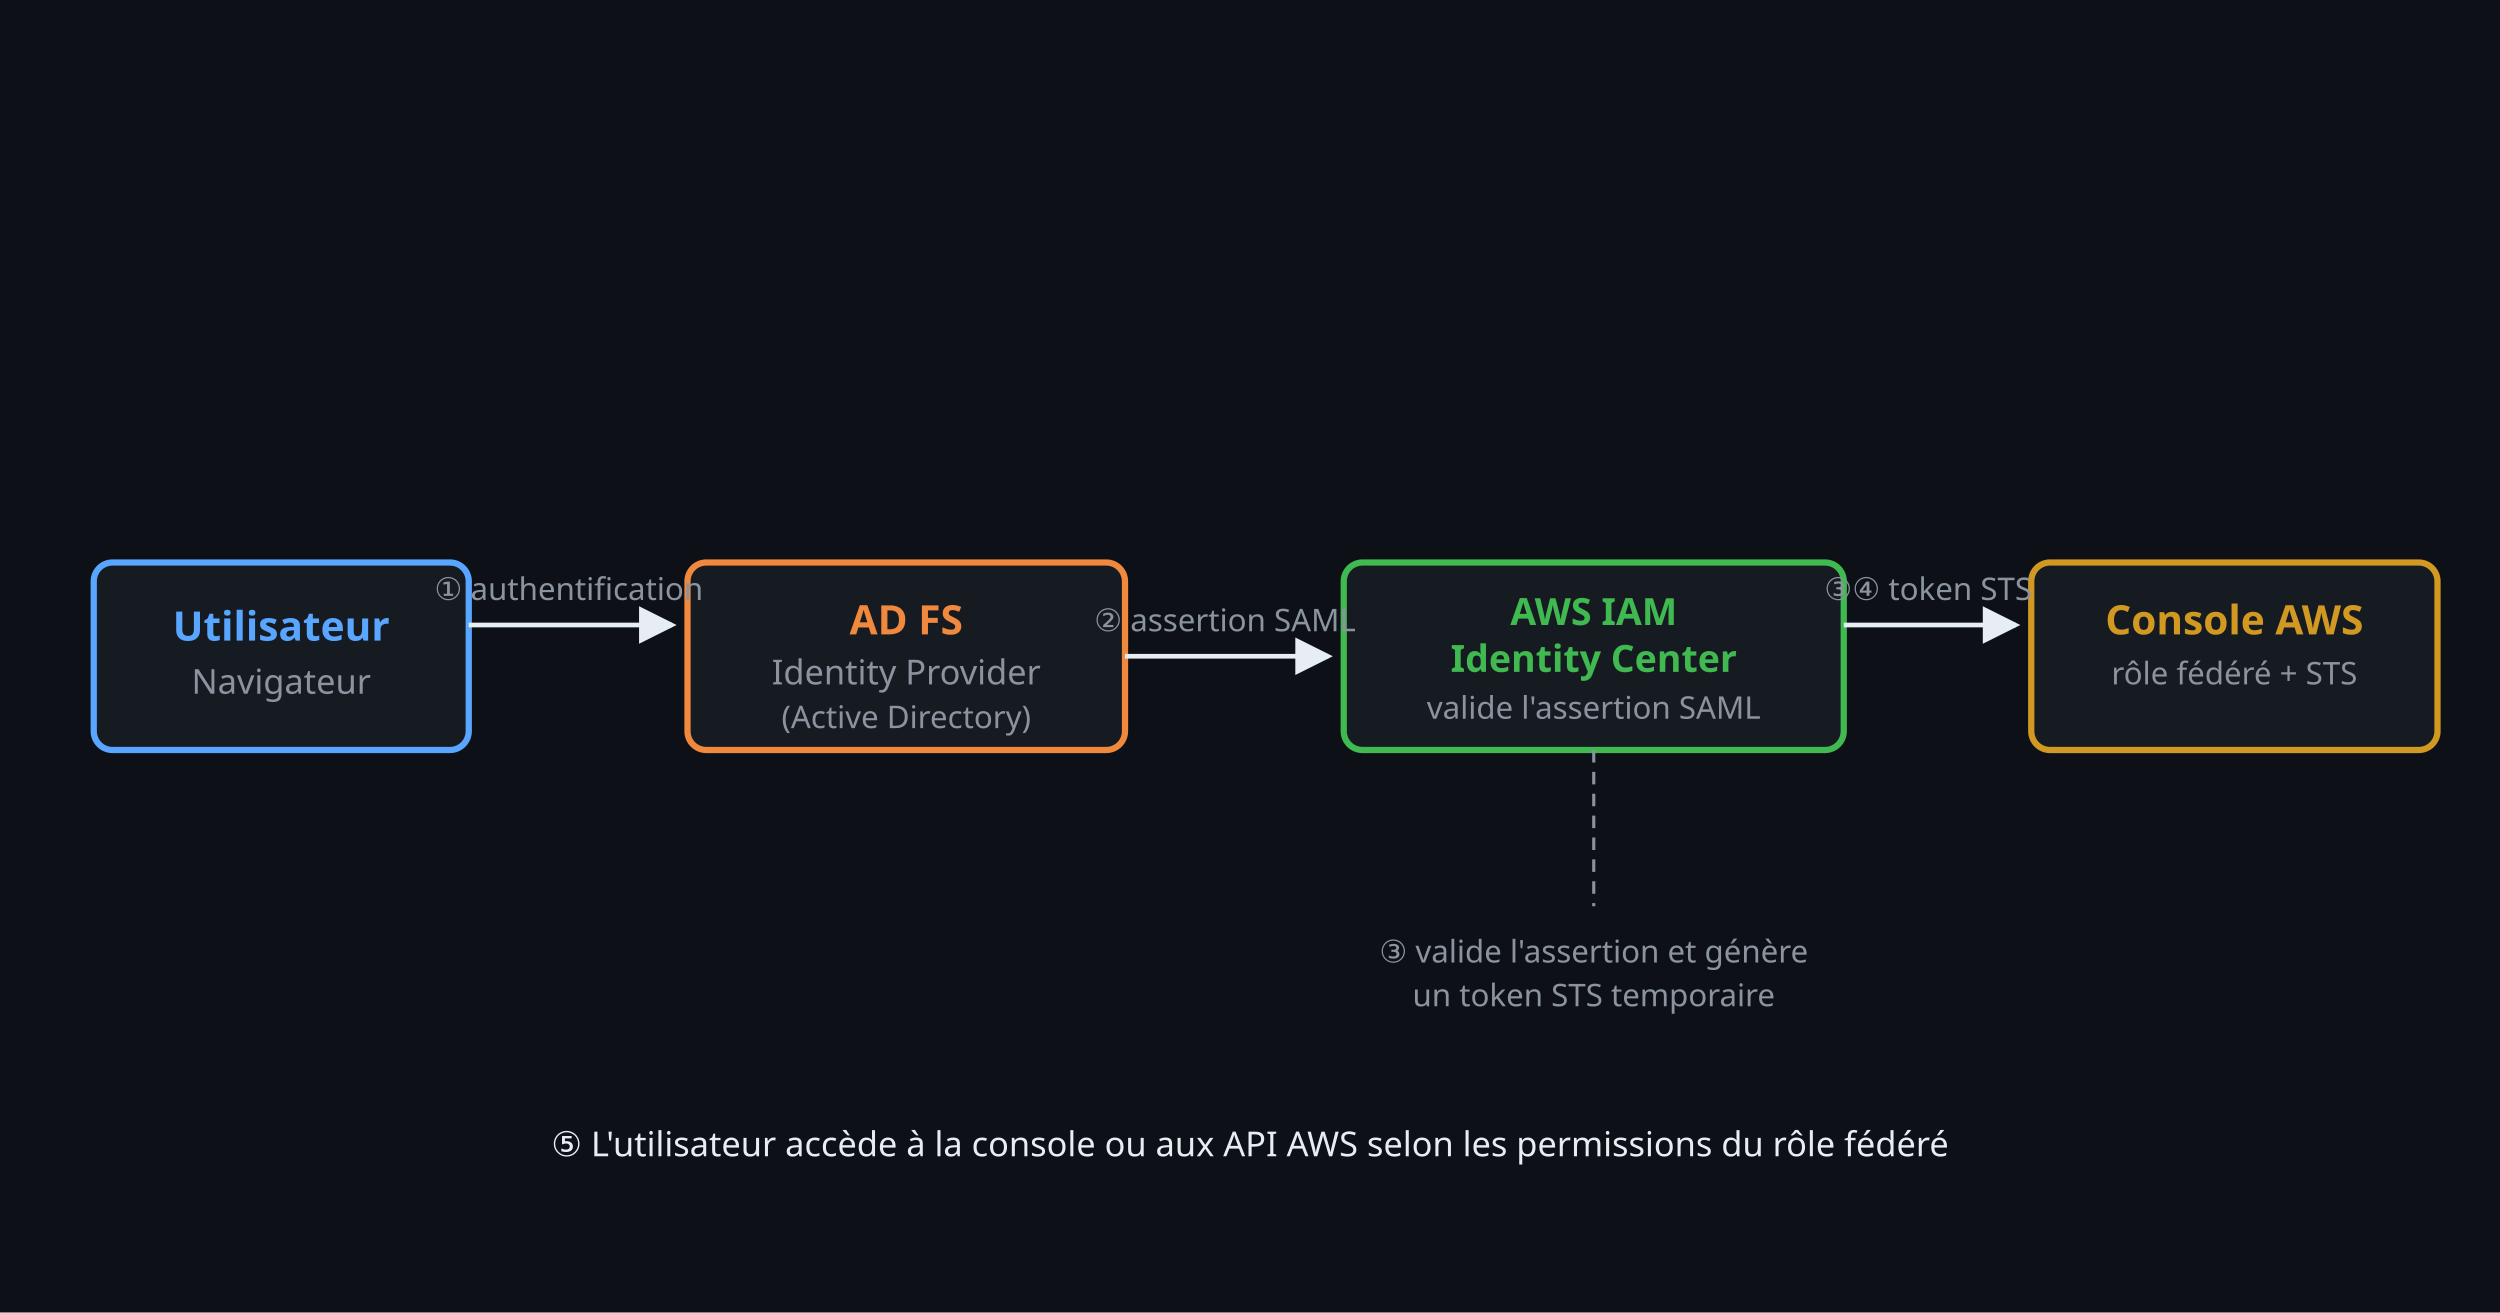
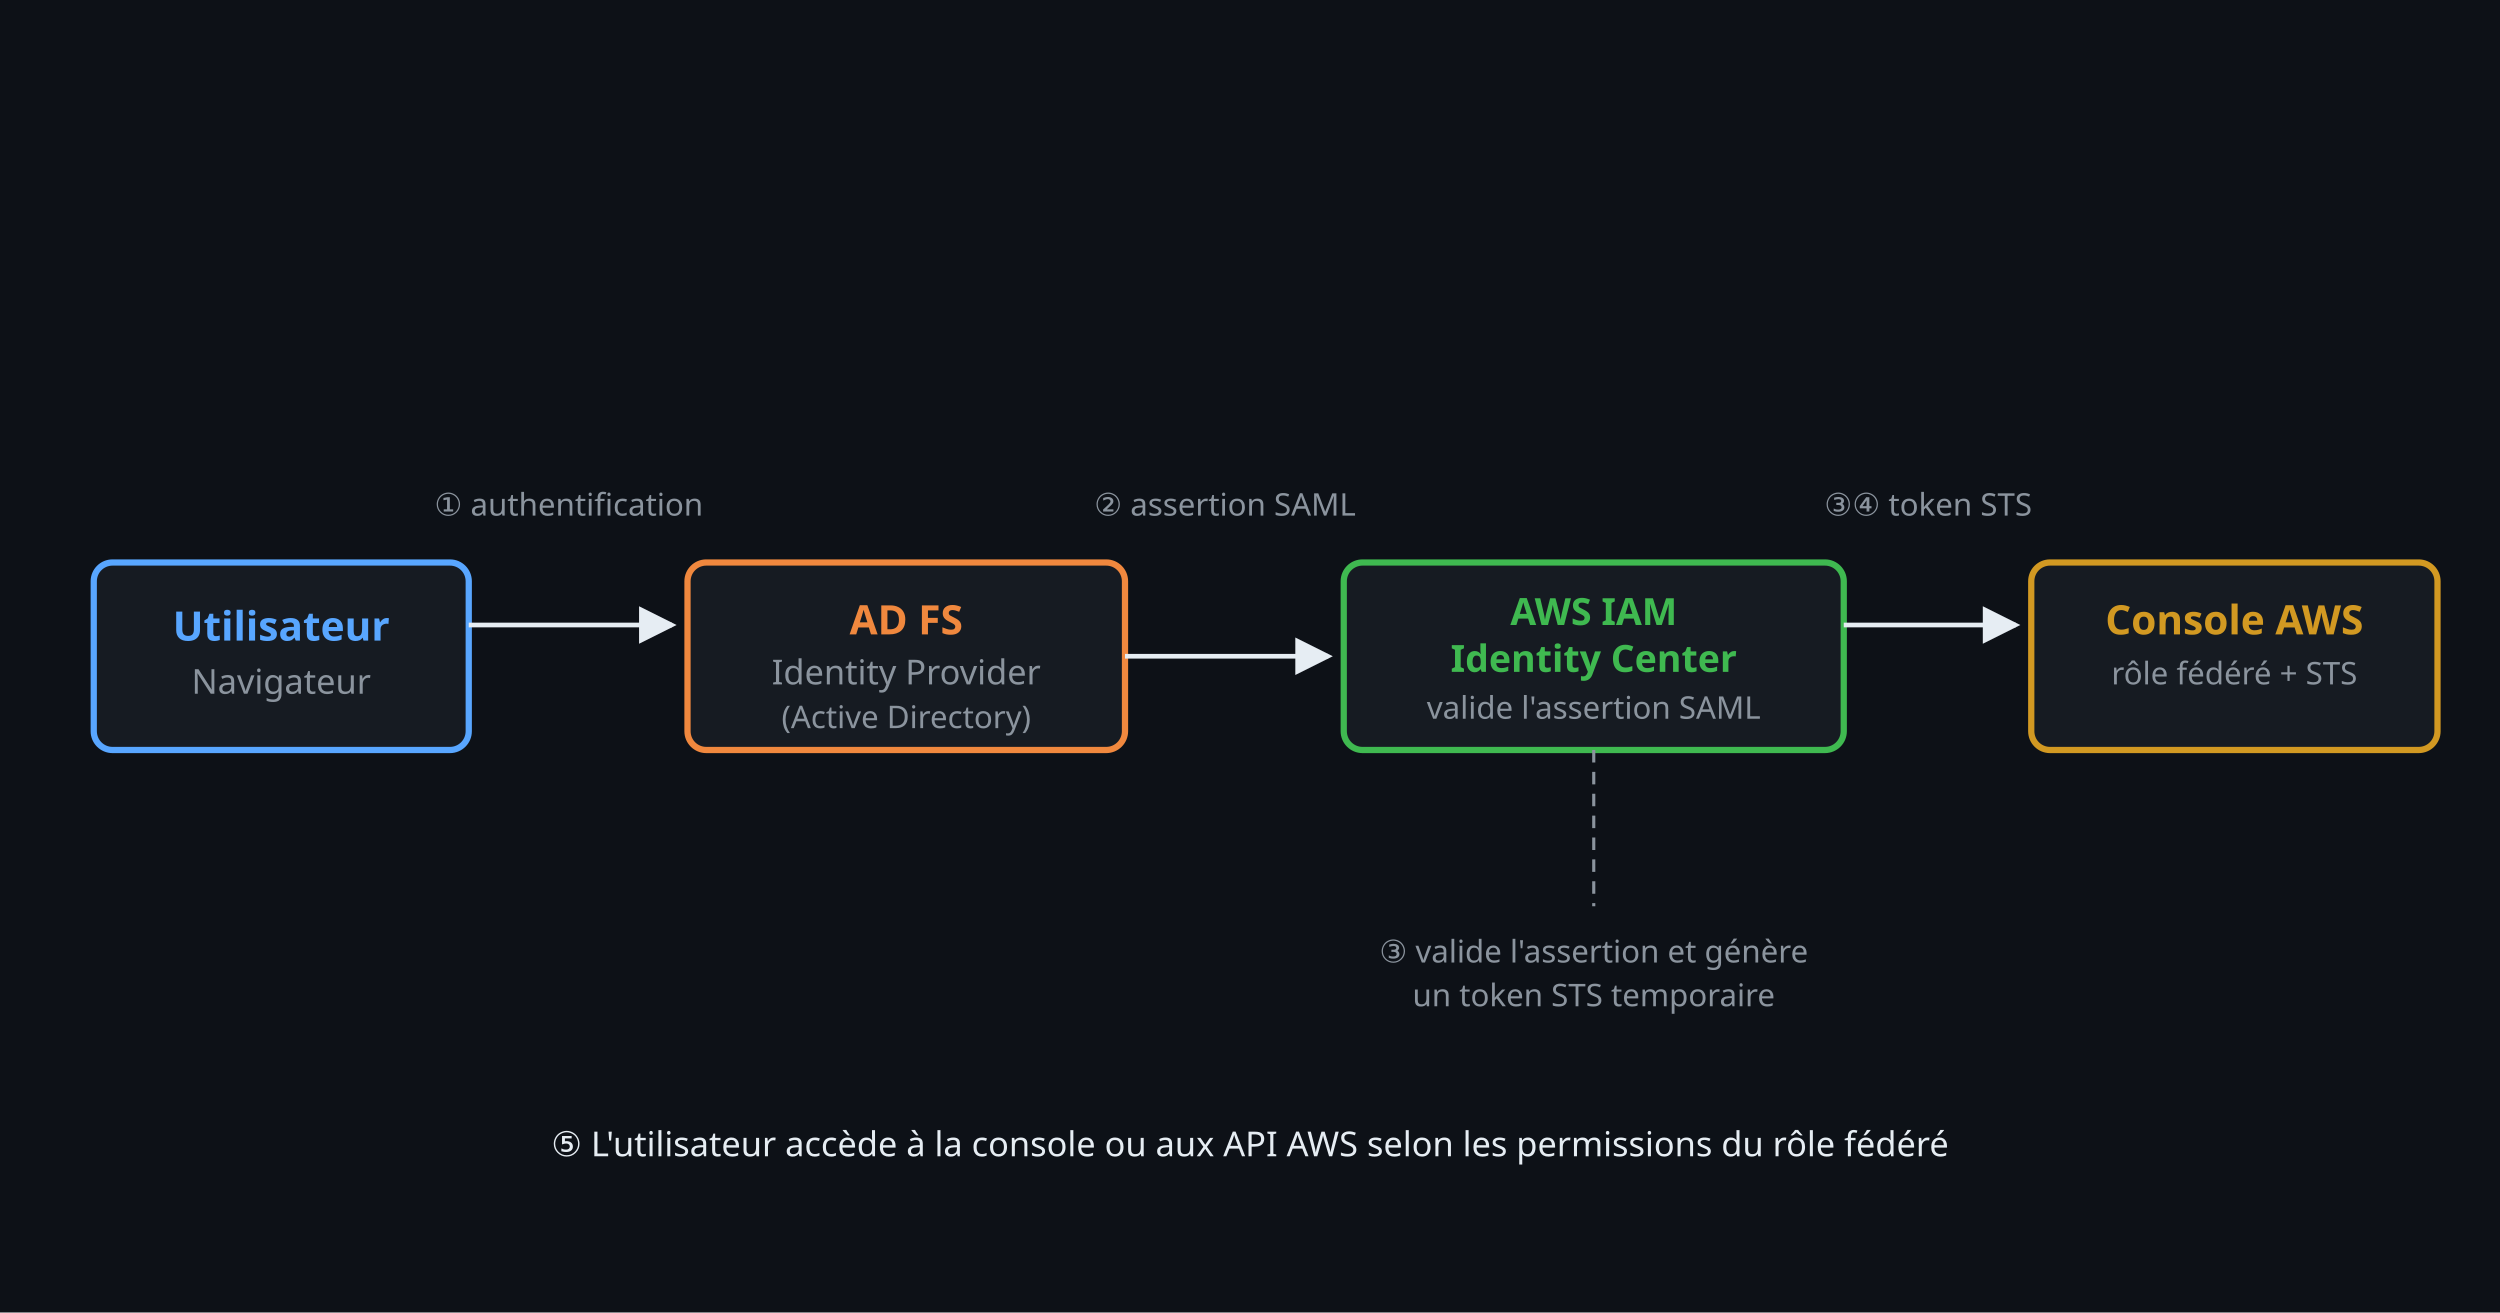
<svg xmlns="http://www.w3.org/2000/svg" viewBox="0 0 800 420" font-family="system-ui, sans-serif">
  <rect width="800" height="420" fill="#0d1117" />
  <rect x="30" y="180" width="120" height="60" rx="6" fill="#161b22" stroke="#58a6ff" stroke-width="2" />
  <text x="90" y="205" text-anchor="middle" fill="#58a6ff" font-size="13" font-weight="bold">Utilisateur</text>
  <text x="90" y="222" text-anchor="middle" fill="#8b949e" font-size="11">Navigateur</text>
  <rect x="220" y="180" width="140" height="60" rx="6" fill="#161b22" stroke="#f0883e" stroke-width="2" />
  <text x="290" y="203" text-anchor="middle" fill="#f0883e" font-size="13" font-weight="bold">AD FS</text>
  <text x="290" y="219" text-anchor="middle" fill="#8b949e" font-size="11">Identity Provider</text>
  <text x="290" y="233" text-anchor="middle" fill="#8b949e" font-size="10">(Active Directory)</text>
  <rect x="430" y="180" width="160" height="60" rx="6" fill="#161b22" stroke="#3fb950" stroke-width="2" />
  <text x="510" y="200" text-anchor="middle" fill="#3fb950" font-size="12" font-weight="bold">AWS IAM</text>
  <text x="510" y="215" text-anchor="middle" fill="#3fb950" font-size="12" font-weight="bold">Identity Center</text>
  <text x="510" y="230" text-anchor="middle" fill="#8b949e" font-size="10">valide l'assertion SAML</text>
  <rect x="650" y="180" width="130" height="60" rx="6" fill="#161b22" stroke="#d29922" stroke-width="2" />
  <text x="715" y="203" text-anchor="middle" fill="#d29922" font-size="13" font-weight="bold">Console AWS</text>
  <text x="715" y="219" text-anchor="middle" fill="#8b949e" font-size="10">rôle fédéré + STS</text>
  <line x1="150" y1="200" x2="215" y2="200" stroke="#e6edf3" stroke-width="1.5" marker-end="url(#arrow)" />
-   <text x="182" y="192" text-anchor="middle" fill="#8b949e" font-size="10">① authentification</text>
+   <text x="182" y="165" text-anchor="middle" fill="#8b949e" font-size="10">① authentification</text>
  <line x1="360" y1="210" x2="425" y2="210" stroke="#e6edf3" stroke-width="1.5" marker-end="url(#arrow)" />
-   <text x="392" y="202" text-anchor="middle" fill="#8b949e" font-size="10">② assertion SAML</text>
+   <text x="392" y="165" text-anchor="middle" fill="#8b949e" font-size="10">② assertion SAML</text>
  <line x1="590" y1="200" x2="645" y2="200" stroke="#e6edf3" stroke-width="1.5" marker-end="url(#arrow)" />
-   <text x="617" y="192" text-anchor="middle" fill="#8b949e" font-size="10">③④ token STS</text>
+   <text x="617" y="165" text-anchor="middle" fill="#8b949e" font-size="10">③④ token STS</text>
  <line x1="510" y1="240" x2="510" y2="290" stroke="#8b949e" stroke-width="1" stroke-dasharray="4,3" />
  <text x="510" y="308" text-anchor="middle" fill="#8b949e" font-size="10">③ valide l'assertion et génère</text>
  <text x="510" y="322" text-anchor="middle" fill="#8b949e" font-size="10">un token STS temporaire</text>
  <text x="400" y="370" text-anchor="middle" fill="#e6edf3" font-size="11">⑤ L'utilisateur accède à la console ou aux API AWS selon les permissions du rôle fédéré</text>
  <defs>
    <marker id="arrow" markerWidth="8" markerHeight="8" refX="7" refY="4" orient="auto">
      <path d="M0,0 L8,4 L0,8 z" fill="#e6edf3" />
    </marker>
  </defs>
</svg>
